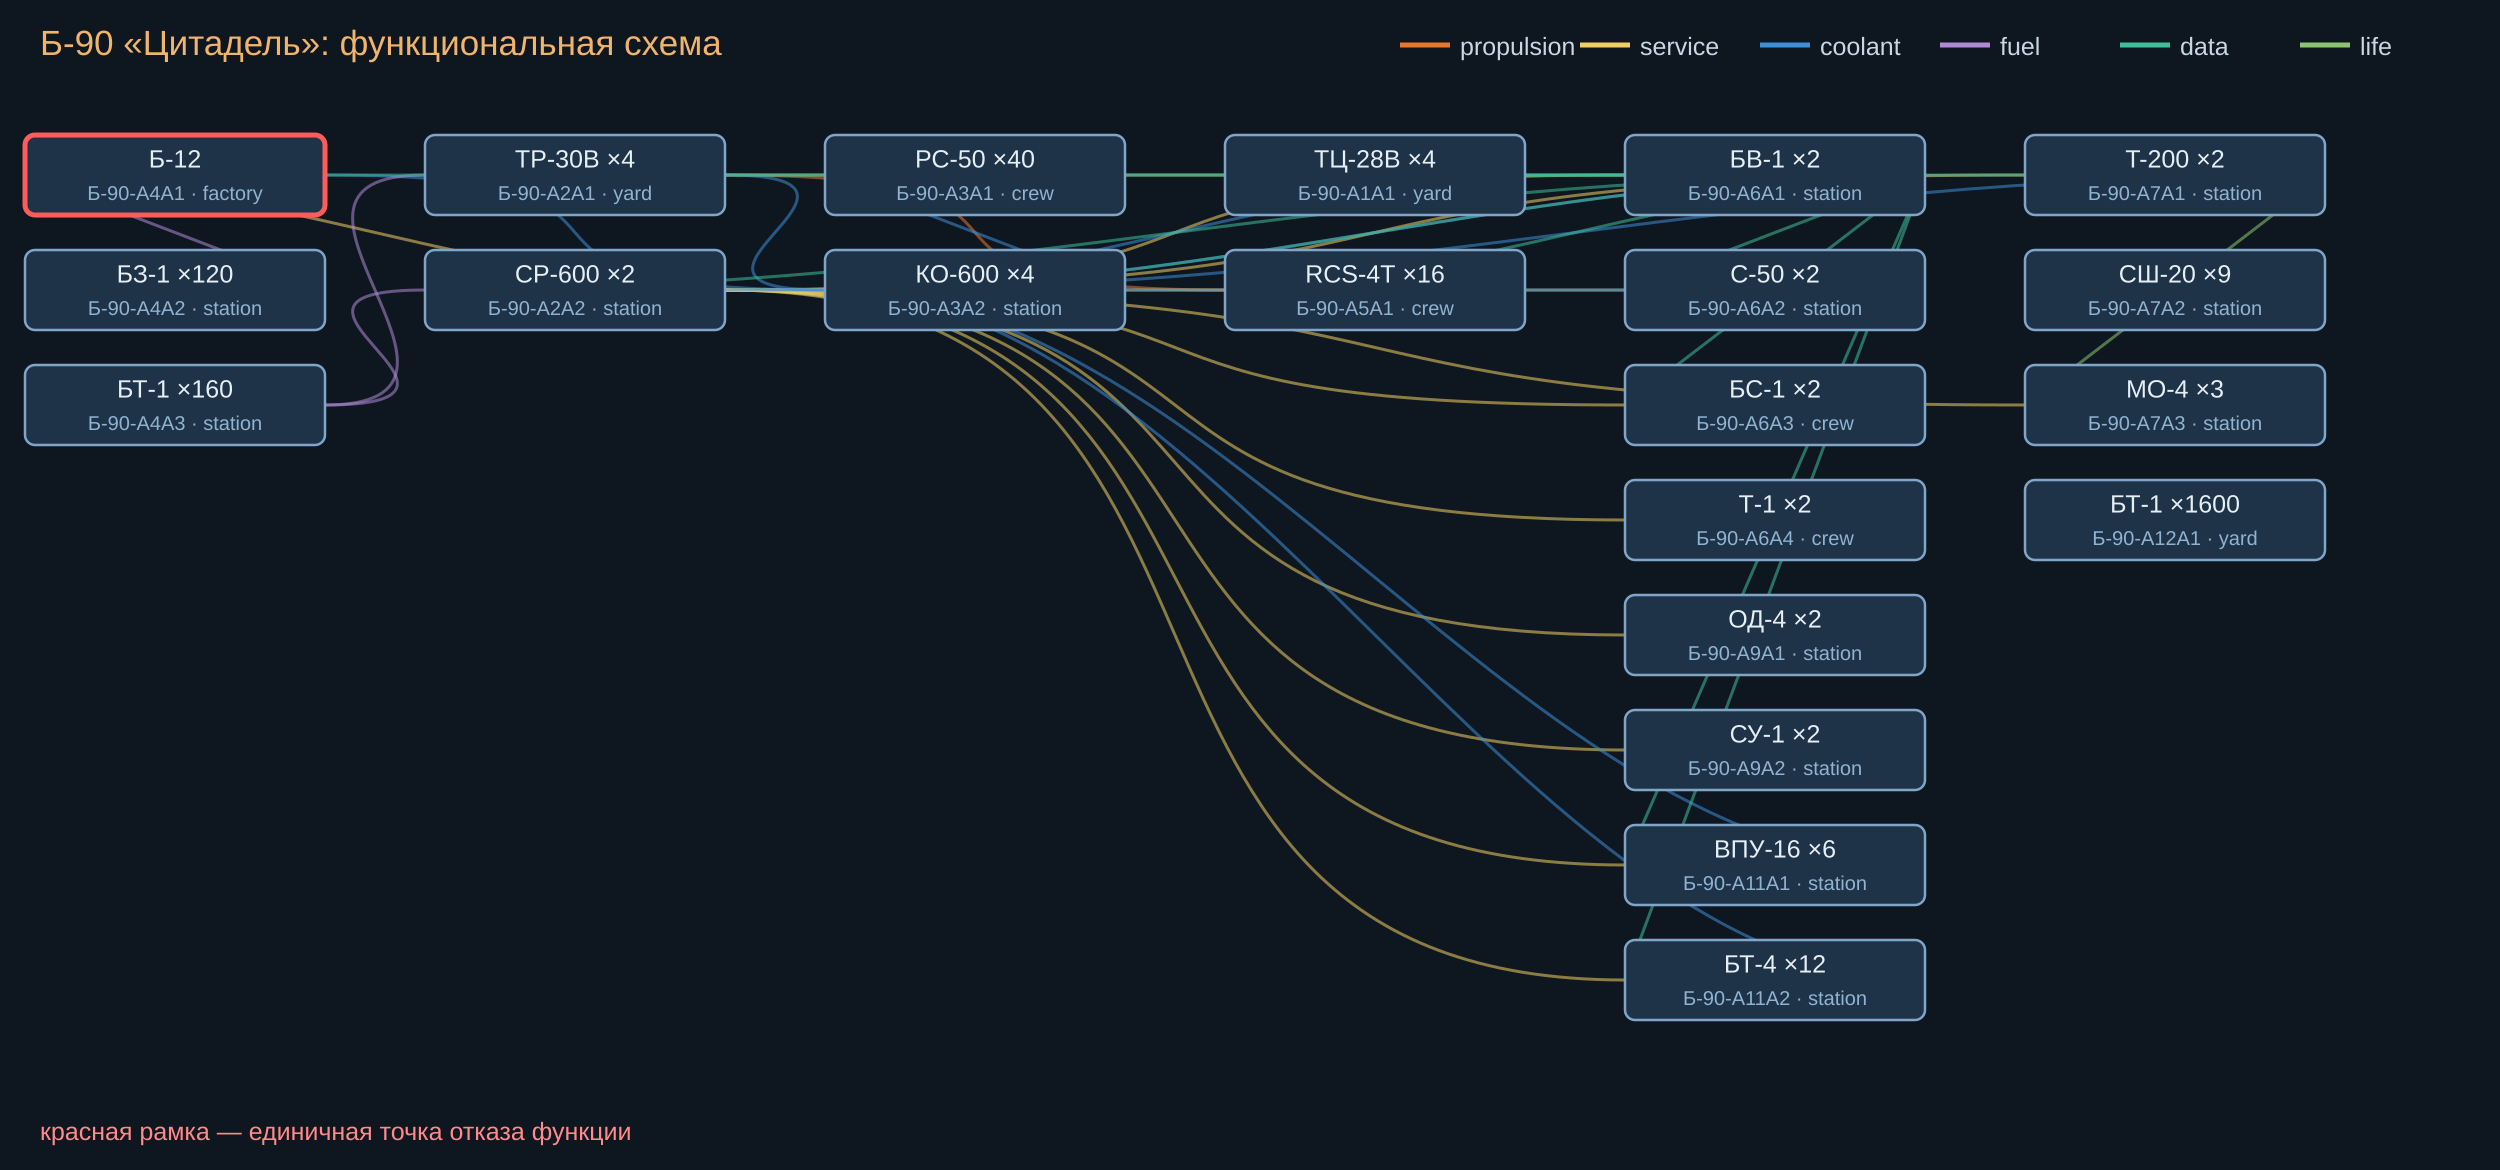
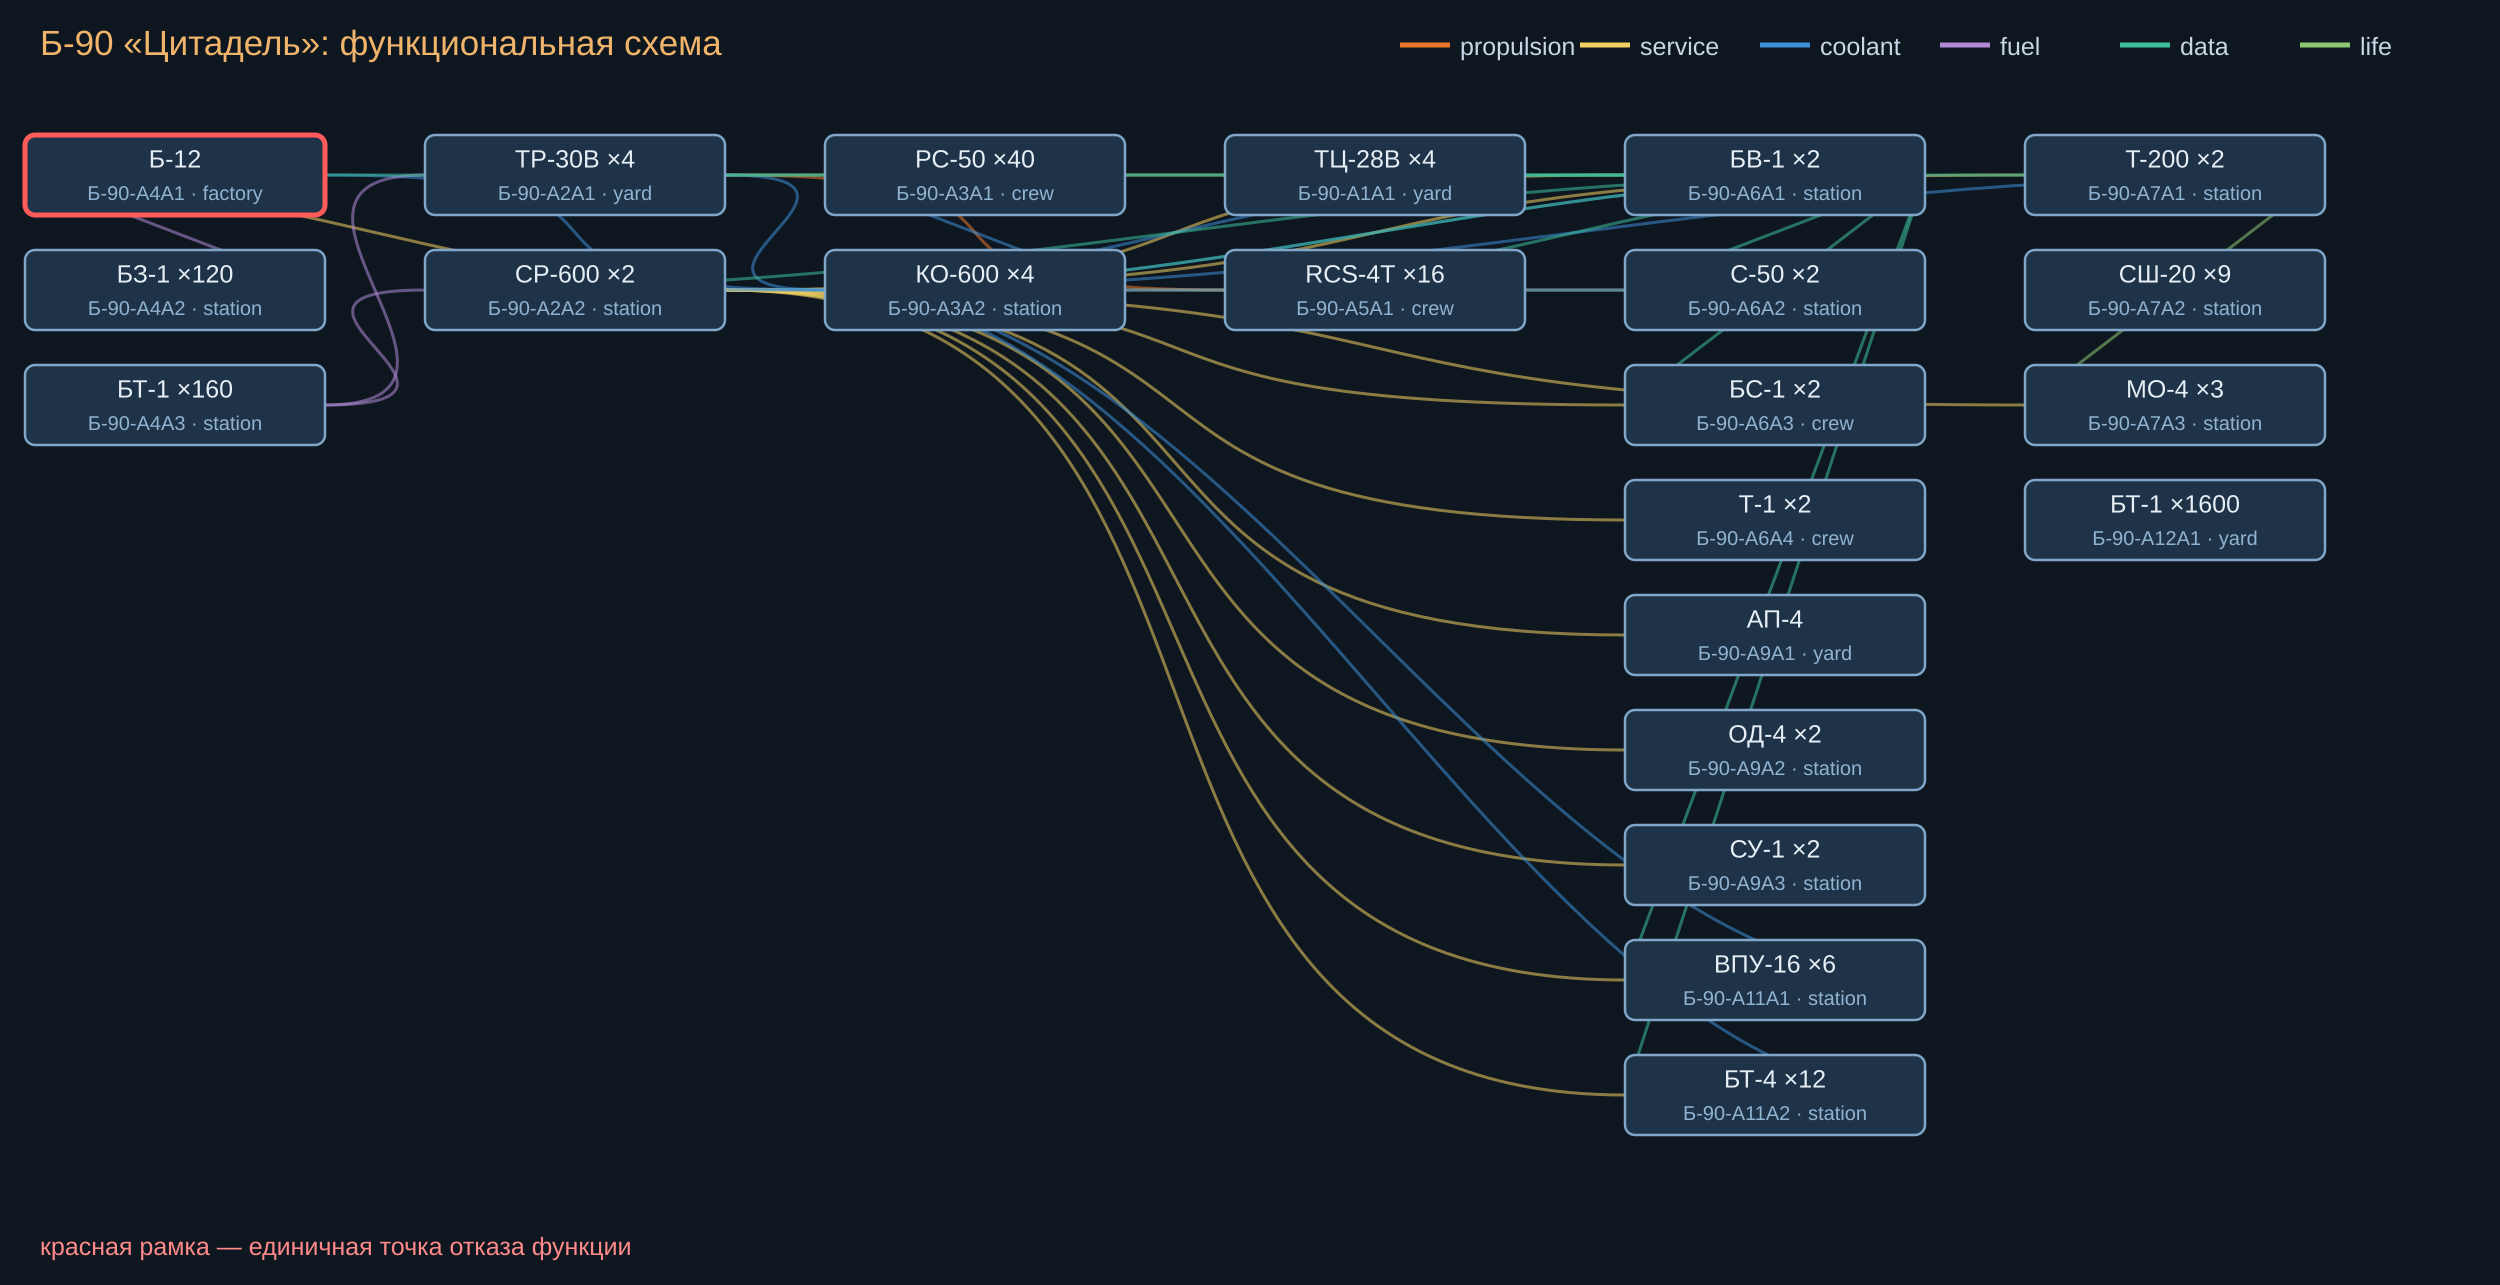
- <svg xmlns="http://www.w3.org/2000/svg" viewBox="0 0 1000 468" font-family="Segoe UI, Arial, sans-serif" font-size="10">
+ <svg xmlns="http://www.w3.org/2000/svg" viewBox="0 0 1000 514" font-family="Segoe UI, Arial, sans-serif" font-size="10">
  <rect width="100%" height="100%" fill="#0e1620" />
  <text x="16" y="22" fill="#f0b46a" font-size="14">Б-90 «Цитадель»: функциональная схема</text>
  <line x1="560" y1="18" x2="580" y2="18" stroke="#e8762b" stroke-width="2" />
  <text x="584" y="22" fill="#c8d6e5">propulsion</text>
  <line x1="632" y1="18" x2="652" y2="18" stroke="#f0d060" stroke-width="2" />
  <text x="656" y="22" fill="#c8d6e5">service</text>
  <line x1="704" y1="18" x2="724" y2="18" stroke="#3d8fd6" stroke-width="2" />
  <text x="728" y="22" fill="#c8d6e5">coolant</text>
  <line x1="776" y1="18" x2="796" y2="18" stroke="#b08ad6" stroke-width="2" />
  <text x="800" y="22" fill="#c8d6e5">fuel</text>
  <line x1="848" y1="18" x2="868" y2="18" stroke="#3dbf9a" stroke-width="2" />
  <text x="872" y="22" fill="#c8d6e5">data</text>
  <line x1="920" y1="18" x2="940" y2="18" stroke="#8cc56f" stroke-width="2" />
  <text x="944" y="22" fill="#c8d6e5">life</text>
  <path d="M290,70 C450.0,70 330.0,70 490,70" fill="none" stroke="#e8762b" stroke-opacity="0.55" stroke-width="1.2" />
  <path d="M290,70 C450.0,70 330.0,116 490,116" fill="none" stroke="#e8762b" stroke-opacity="0.55" stroke-width="1.2" />
  <path d="M290,116 C370.0,116 250.0,116 330,116" fill="none" stroke="#f0d060" stroke-opacity="0.55" stroke-width="1.2" />
  <path d="M290,116 C210.0,116 90.0,70 10,70" fill="none" stroke="#f0d060" stroke-opacity="0.55" stroke-width="1.2" />
  <path d="M290,116 C530.0,116 410.0,70 650,70" fill="none" stroke="#f0d060" stroke-opacity="0.55" stroke-width="1.2" />
  <path d="M290,116 C530.0,116 410.0,116 650,116" fill="none" stroke="#f0d060" stroke-opacity="0.55" stroke-width="1.2" />
  <path d="M290,116 C530.0,116 410.0,162 650,162" fill="none" stroke="#f0d060" stroke-opacity="0.55" stroke-width="1.2" />
  <path d="M290,116 C530.0,116 410.0,208 650,208" fill="none" stroke="#f0d060" stroke-opacity="0.55" stroke-width="1.2" />
  <path d="M290,116 C610.0,116 490.0,70 810,70" fill="none" stroke="#f0d060" stroke-opacity="0.55" stroke-width="1.2" />
  <path d="M290,116 C610.0,116 490.0,162 810,162" fill="none" stroke="#f0d060" stroke-opacity="0.55" stroke-width="1.2" />
  <path d="M290,116 C530.0,116 410.0,254 650,254" fill="none" stroke="#f0d060" stroke-opacity="0.55" stroke-width="1.2" />
  <path d="M290,116 C530.0,116 410.0,300 650,300" fill="none" stroke="#f0d060" stroke-opacity="0.55" stroke-width="1.2" />
  <path d="M290,116 C530.0,116 410.0,346 650,346" fill="none" stroke="#f0d060" stroke-opacity="0.55" stroke-width="1.2" />
  <path d="M290,116 C530.0,116 410.0,392 650,392" fill="none" stroke="#f0d060" stroke-opacity="0.55" stroke-width="1.2" />
+   <path d="M290,116 C530.0,116 410.0,438 650,438" fill="none" stroke="#f0d060" stroke-opacity="0.55" stroke-width="1.2" />
  <path d="M610,70 C530.0,70 410.0,116 330,116" fill="none" stroke="#3d8fd6" stroke-opacity="0.55" stroke-width="1.2" />
  <path d="M290,70 C370.0,70 250.0,116 330,116" fill="none" stroke="#3d8fd6" stroke-opacity="0.55" stroke-width="1.2" />
  <path d="M290,116 C370.0,116 250.0,116 330,116" fill="none" stroke="#3d8fd6" stroke-opacity="0.55" stroke-width="1.2" />
  <path d="M130,70 C290.0,70 170.0,116 330,116" fill="none" stroke="#3d8fd6" stroke-opacity="0.55" stroke-width="1.2" />
  <path d="M770,70 C610.0,70 490.0,116 330,116" fill="none" stroke="#3d8fd6" stroke-opacity="0.55" stroke-width="1.2" />
  <path d="M770,116 C610.0,116 490.0,116 330,116" fill="none" stroke="#3d8fd6" stroke-opacity="0.55" stroke-width="1.2" />
  <path d="M930,70 C690.0,70 570.0,116 330,116" fill="none" stroke="#3d8fd6" stroke-opacity="0.55" stroke-width="1.2" />
-   <path d="M770,346 C610.0,346 490.0,116 330,116" fill="none" stroke="#3d8fd6" stroke-opacity="0.55" stroke-width="1.2" />
  <path d="M770,392 C610.0,392 490.0,116 330,116" fill="none" stroke="#3d8fd6" stroke-opacity="0.55" stroke-width="1.2" />
+   <path d="M770,438 C610.0,438 490.0,116 330,116" fill="none" stroke="#3d8fd6" stroke-opacity="0.55" stroke-width="1.2" />
  <path d="M450,116 C450.0,116 330.0,70 330,70" fill="none" stroke="#3d8fd6" stroke-opacity="0.55" stroke-width="1.2" />
  <path d="M130,116 C130.0,116 10.0,70 10,70" fill="none" stroke="#b08ad6" stroke-opacity="0.55" stroke-width="1.2" />
  <path d="M130,162 C210.0,162 90.0,70 170,70" fill="none" stroke="#b08ad6" stroke-opacity="0.55" stroke-width="1.2" />
  <path d="M130,162 C210.0,162 90.0,116 170,116" fill="none" stroke="#b08ad6" stroke-opacity="0.55" stroke-width="1.2" />
  <path d="M770,70 C690.0,70 570.0,70 490,70" fill="none" stroke="#3dbf9a" stroke-opacity="0.55" stroke-width="1.2" />
  <path d="M770,70 C530.0,70 410.0,70 170,70" fill="none" stroke="#3dbf9a" stroke-opacity="0.55" stroke-width="1.2" />
  <path d="M770,70 C530.0,70 410.0,116 170,116" fill="none" stroke="#3dbf9a" stroke-opacity="0.55" stroke-width="1.2" />
  <path d="M770,70 C610.0,70 490.0,116 330,116" fill="none" stroke="#3dbf9a" stroke-opacity="0.55" stroke-width="1.2" />
  <path d="M770,70 C450.0,70 330.0,70 10,70" fill="none" stroke="#3dbf9a" stroke-opacity="0.55" stroke-width="1.2" />
  <path d="M770,70 C690.0,70 570.0,116 490,116" fill="none" stroke="#3dbf9a" stroke-opacity="0.55" stroke-width="1.2" />
  <path d="M770,70 C770.0,70 650.0,116 650,116" fill="none" stroke="#3dbf9a" stroke-opacity="0.55" stroke-width="1.2" />
  <path d="M770,70 C770.0,70 650.0,162 650,162" fill="none" stroke="#3dbf9a" stroke-opacity="0.55" stroke-width="1.2" />
  <path d="M770,70 C850.0,70 730.0,70 810,70" fill="none" stroke="#3dbf9a" stroke-opacity="0.55" stroke-width="1.2" />
-   <path d="M770,70 C770.0,70 650.0,346 650,346" fill="none" stroke="#3dbf9a" stroke-opacity="0.55" stroke-width="1.2" />
  <path d="M770,70 C770.0,70 650.0,392 650,392" fill="none" stroke="#3dbf9a" stroke-opacity="0.55" stroke-width="1.2" />
+   <path d="M770,70 C770.0,70 650.0,438 650,438" fill="none" stroke="#3dbf9a" stroke-opacity="0.55" stroke-width="1.2" />
  <path d="M930,70 C930.0,70 810.0,162 810,162" fill="none" stroke="#8cc56f" stroke-opacity="0.55" stroke-width="1.2" />
  <rect x="490" y="54" width="120" height="32" rx="4" fill="#1f3348" stroke="#7fa6c9" stroke-width="1" />
  <text x="550" y="67" fill="#e6eef6" text-anchor="middle">ТЦ-28В ×4</text>
  <text x="550" y="80" fill="#8fb3d1" text-anchor="middle" font-size="8">Б-90-A1A1 · yard</text>
  <rect x="170" y="54" width="120" height="32" rx="4" fill="#1f3348" stroke="#7fa6c9" stroke-width="1" />
  <text x="230" y="67" fill="#e6eef6" text-anchor="middle">ТР-30В ×4</text>
  <text x="230" y="80" fill="#8fb3d1" text-anchor="middle" font-size="8">Б-90-A2A1 · yard</text>
  <rect x="170" y="100" width="120" height="32" rx="4" fill="#1f3348" stroke="#7fa6c9" stroke-width="1" />
  <text x="230" y="113" fill="#e6eef6" text-anchor="middle">СР-600 ×2</text>
  <text x="230" y="126" fill="#8fb3d1" text-anchor="middle" font-size="8">Б-90-A2A2 · station</text>
  <rect x="330" y="54" width="120" height="32" rx="4" fill="#1f3348" stroke="#7fa6c9" stroke-width="1" />
  <text x="390" y="67" fill="#e6eef6" text-anchor="middle">РС-50 ×40</text>
  <text x="390" y="80" fill="#8fb3d1" text-anchor="middle" font-size="8">Б-90-A3A1 · crew</text>
  <rect x="330" y="100" width="120" height="32" rx="4" fill="#1f3348" stroke="#7fa6c9" stroke-width="1" />
  <text x="390" y="113" fill="#e6eef6" text-anchor="middle">КО-600 ×4</text>
  <text x="390" y="126" fill="#8fb3d1" text-anchor="middle" font-size="8">Б-90-A3A2 · station</text>
  <rect x="10" y="54" width="120" height="32" rx="4" fill="#1f3348" stroke="#ff5b5b" stroke-width="2" />
  <text x="70" y="67" fill="#e6eef6" text-anchor="middle">Б-12</text>
  <text x="70" y="80" fill="#8fb3d1" text-anchor="middle" font-size="8">Б-90-A4A1 · factory</text>
  <rect x="10" y="100" width="120" height="32" rx="4" fill="#1f3348" stroke="#7fa6c9" stroke-width="1" />
  <text x="70" y="113" fill="#e6eef6" text-anchor="middle">БЗ-1 ×120</text>
  <text x="70" y="126" fill="#8fb3d1" text-anchor="middle" font-size="8">Б-90-A4A2 · station</text>
  <rect x="10" y="146" width="120" height="32" rx="4" fill="#1f3348" stroke="#7fa6c9" stroke-width="1" />
  <text x="70" y="159" fill="#e6eef6" text-anchor="middle">БТ-1 ×160</text>
  <text x="70" y="172" fill="#8fb3d1" text-anchor="middle" font-size="8">Б-90-A4A3 · station</text>
  <rect x="490" y="100" width="120" height="32" rx="4" fill="#1f3348" stroke="#7fa6c9" stroke-width="1" />
  <text x="550" y="113" fill="#e6eef6" text-anchor="middle">RCS-4Т ×16</text>
  <text x="550" y="126" fill="#8fb3d1" text-anchor="middle" font-size="8">Б-90-A5A1 · crew</text>
  <rect x="650" y="54" width="120" height="32" rx="4" fill="#1f3348" stroke="#7fa6c9" stroke-width="1" />
  <text x="710" y="67" fill="#e6eef6" text-anchor="middle">БВ-1 ×2</text>
  <text x="710" y="80" fill="#8fb3d1" text-anchor="middle" font-size="8">Б-90-A6A1 · station</text>
  <rect x="650" y="100" width="120" height="32" rx="4" fill="#1f3348" stroke="#7fa6c9" stroke-width="1" />
  <text x="710" y="113" fill="#e6eef6" text-anchor="middle">С-50 ×2</text>
  <text x="710" y="126" fill="#8fb3d1" text-anchor="middle" font-size="8">Б-90-A6A2 · station</text>
  <rect x="650" y="146" width="120" height="32" rx="4" fill="#1f3348" stroke="#7fa6c9" stroke-width="1" />
  <text x="710" y="159" fill="#e6eef6" text-anchor="middle">БС-1 ×2</text>
  <text x="710" y="172" fill="#8fb3d1" text-anchor="middle" font-size="8">Б-90-A6A3 · crew</text>
  <rect x="650" y="192" width="120" height="32" rx="4" fill="#1f3348" stroke="#7fa6c9" stroke-width="1" />
  <text x="710" y="205" fill="#e6eef6" text-anchor="middle">Т-1 ×2</text>
  <text x="710" y="218" fill="#8fb3d1" text-anchor="middle" font-size="8">Б-90-A6A4 · crew</text>
  <rect x="810" y="54" width="120" height="32" rx="4" fill="#1f3348" stroke="#7fa6c9" stroke-width="1" />
  <text x="870" y="67" fill="#e6eef6" text-anchor="middle">T-200 ×2</text>
  <text x="870" y="80" fill="#8fb3d1" text-anchor="middle" font-size="8">Б-90-A7A1 · station</text>
  <rect x="810" y="100" width="120" height="32" rx="4" fill="#1f3348" stroke="#7fa6c9" stroke-width="1" />
  <text x="870" y="113" fill="#e6eef6" text-anchor="middle">СШ-20 ×9</text>
  <text x="870" y="126" fill="#8fb3d1" text-anchor="middle" font-size="8">Б-90-A7A2 · station</text>
  <rect x="810" y="146" width="120" height="32" rx="4" fill="#1f3348" stroke="#7fa6c9" stroke-width="1" />
  <text x="870" y="159" fill="#e6eef6" text-anchor="middle">МО-4 ×3</text>
  <text x="870" y="172" fill="#8fb3d1" text-anchor="middle" font-size="8">Б-90-A7A3 · station</text>
  <rect x="650" y="238" width="120" height="32" rx="4" fill="#1f3348" stroke="#7fa6c9" stroke-width="1" />
-   <text x="710" y="251" fill="#e6eef6" text-anchor="middle">ОД-4 ×2</text>
-   <text x="710" y="264" fill="#8fb3d1" text-anchor="middle" font-size="8">Б-90-A9A1 · station</text>
+   <text x="710" y="251" fill="#e6eef6" text-anchor="middle">АП-4</text>
+   <text x="710" y="264" fill="#8fb3d1" text-anchor="middle" font-size="8">Б-90-A9A1 · yard</text>
  <rect x="650" y="284" width="120" height="32" rx="4" fill="#1f3348" stroke="#7fa6c9" stroke-width="1" />
-   <text x="710" y="297" fill="#e6eef6" text-anchor="middle">СУ-1 ×2</text>
+   <text x="710" y="297" fill="#e6eef6" text-anchor="middle">ОД-4 ×2</text>
  <text x="710" y="310" fill="#8fb3d1" text-anchor="middle" font-size="8">Б-90-A9A2 · station</text>
  <rect x="650" y="330" width="120" height="32" rx="4" fill="#1f3348" stroke="#7fa6c9" stroke-width="1" />
-   <text x="710" y="343" fill="#e6eef6" text-anchor="middle">ВПУ-16 ×6</text>
-   <text x="710" y="356" fill="#8fb3d1" text-anchor="middle" font-size="8">Б-90-A11A1 · station</text>
+   <text x="710" y="343" fill="#e6eef6" text-anchor="middle">СУ-1 ×2</text>
+   <text x="710" y="356" fill="#8fb3d1" text-anchor="middle" font-size="8">Б-90-A9A3 · station</text>
  <rect x="650" y="376" width="120" height="32" rx="4" fill="#1f3348" stroke="#7fa6c9" stroke-width="1" />
-   <text x="710" y="389" fill="#e6eef6" text-anchor="middle">БТ-4 ×12</text>
-   <text x="710" y="402" fill="#8fb3d1" text-anchor="middle" font-size="8">Б-90-A11A2 · station</text>
+   <text x="710" y="389" fill="#e6eef6" text-anchor="middle">ВПУ-16 ×6</text>
+   <text x="710" y="402" fill="#8fb3d1" text-anchor="middle" font-size="8">Б-90-A11A1 · station</text>
+   <rect x="650" y="422" width="120" height="32" rx="4" fill="#1f3348" stroke="#7fa6c9" stroke-width="1" />
+   <text x="710" y="435" fill="#e6eef6" text-anchor="middle">БТ-4 ×12</text>
+   <text x="710" y="448" fill="#8fb3d1" text-anchor="middle" font-size="8">Б-90-A11A2 · station</text>
  <rect x="810" y="192" width="120" height="32" rx="4" fill="#1f3348" stroke="#7fa6c9" stroke-width="1" />
  <text x="870" y="205" fill="#e6eef6" text-anchor="middle">БТ-1 ×1600</text>
  <text x="870" y="218" fill="#8fb3d1" text-anchor="middle" font-size="8">Б-90-A12A1 · yard</text>
-   <text x="16" y="456" fill="#ff8a8a">красная рамка — единичная точка отказа функции</text>
+   <text x="16" y="502" fill="#ff8a8a">красная рамка — единичная точка отказа функции</text>
</svg>
